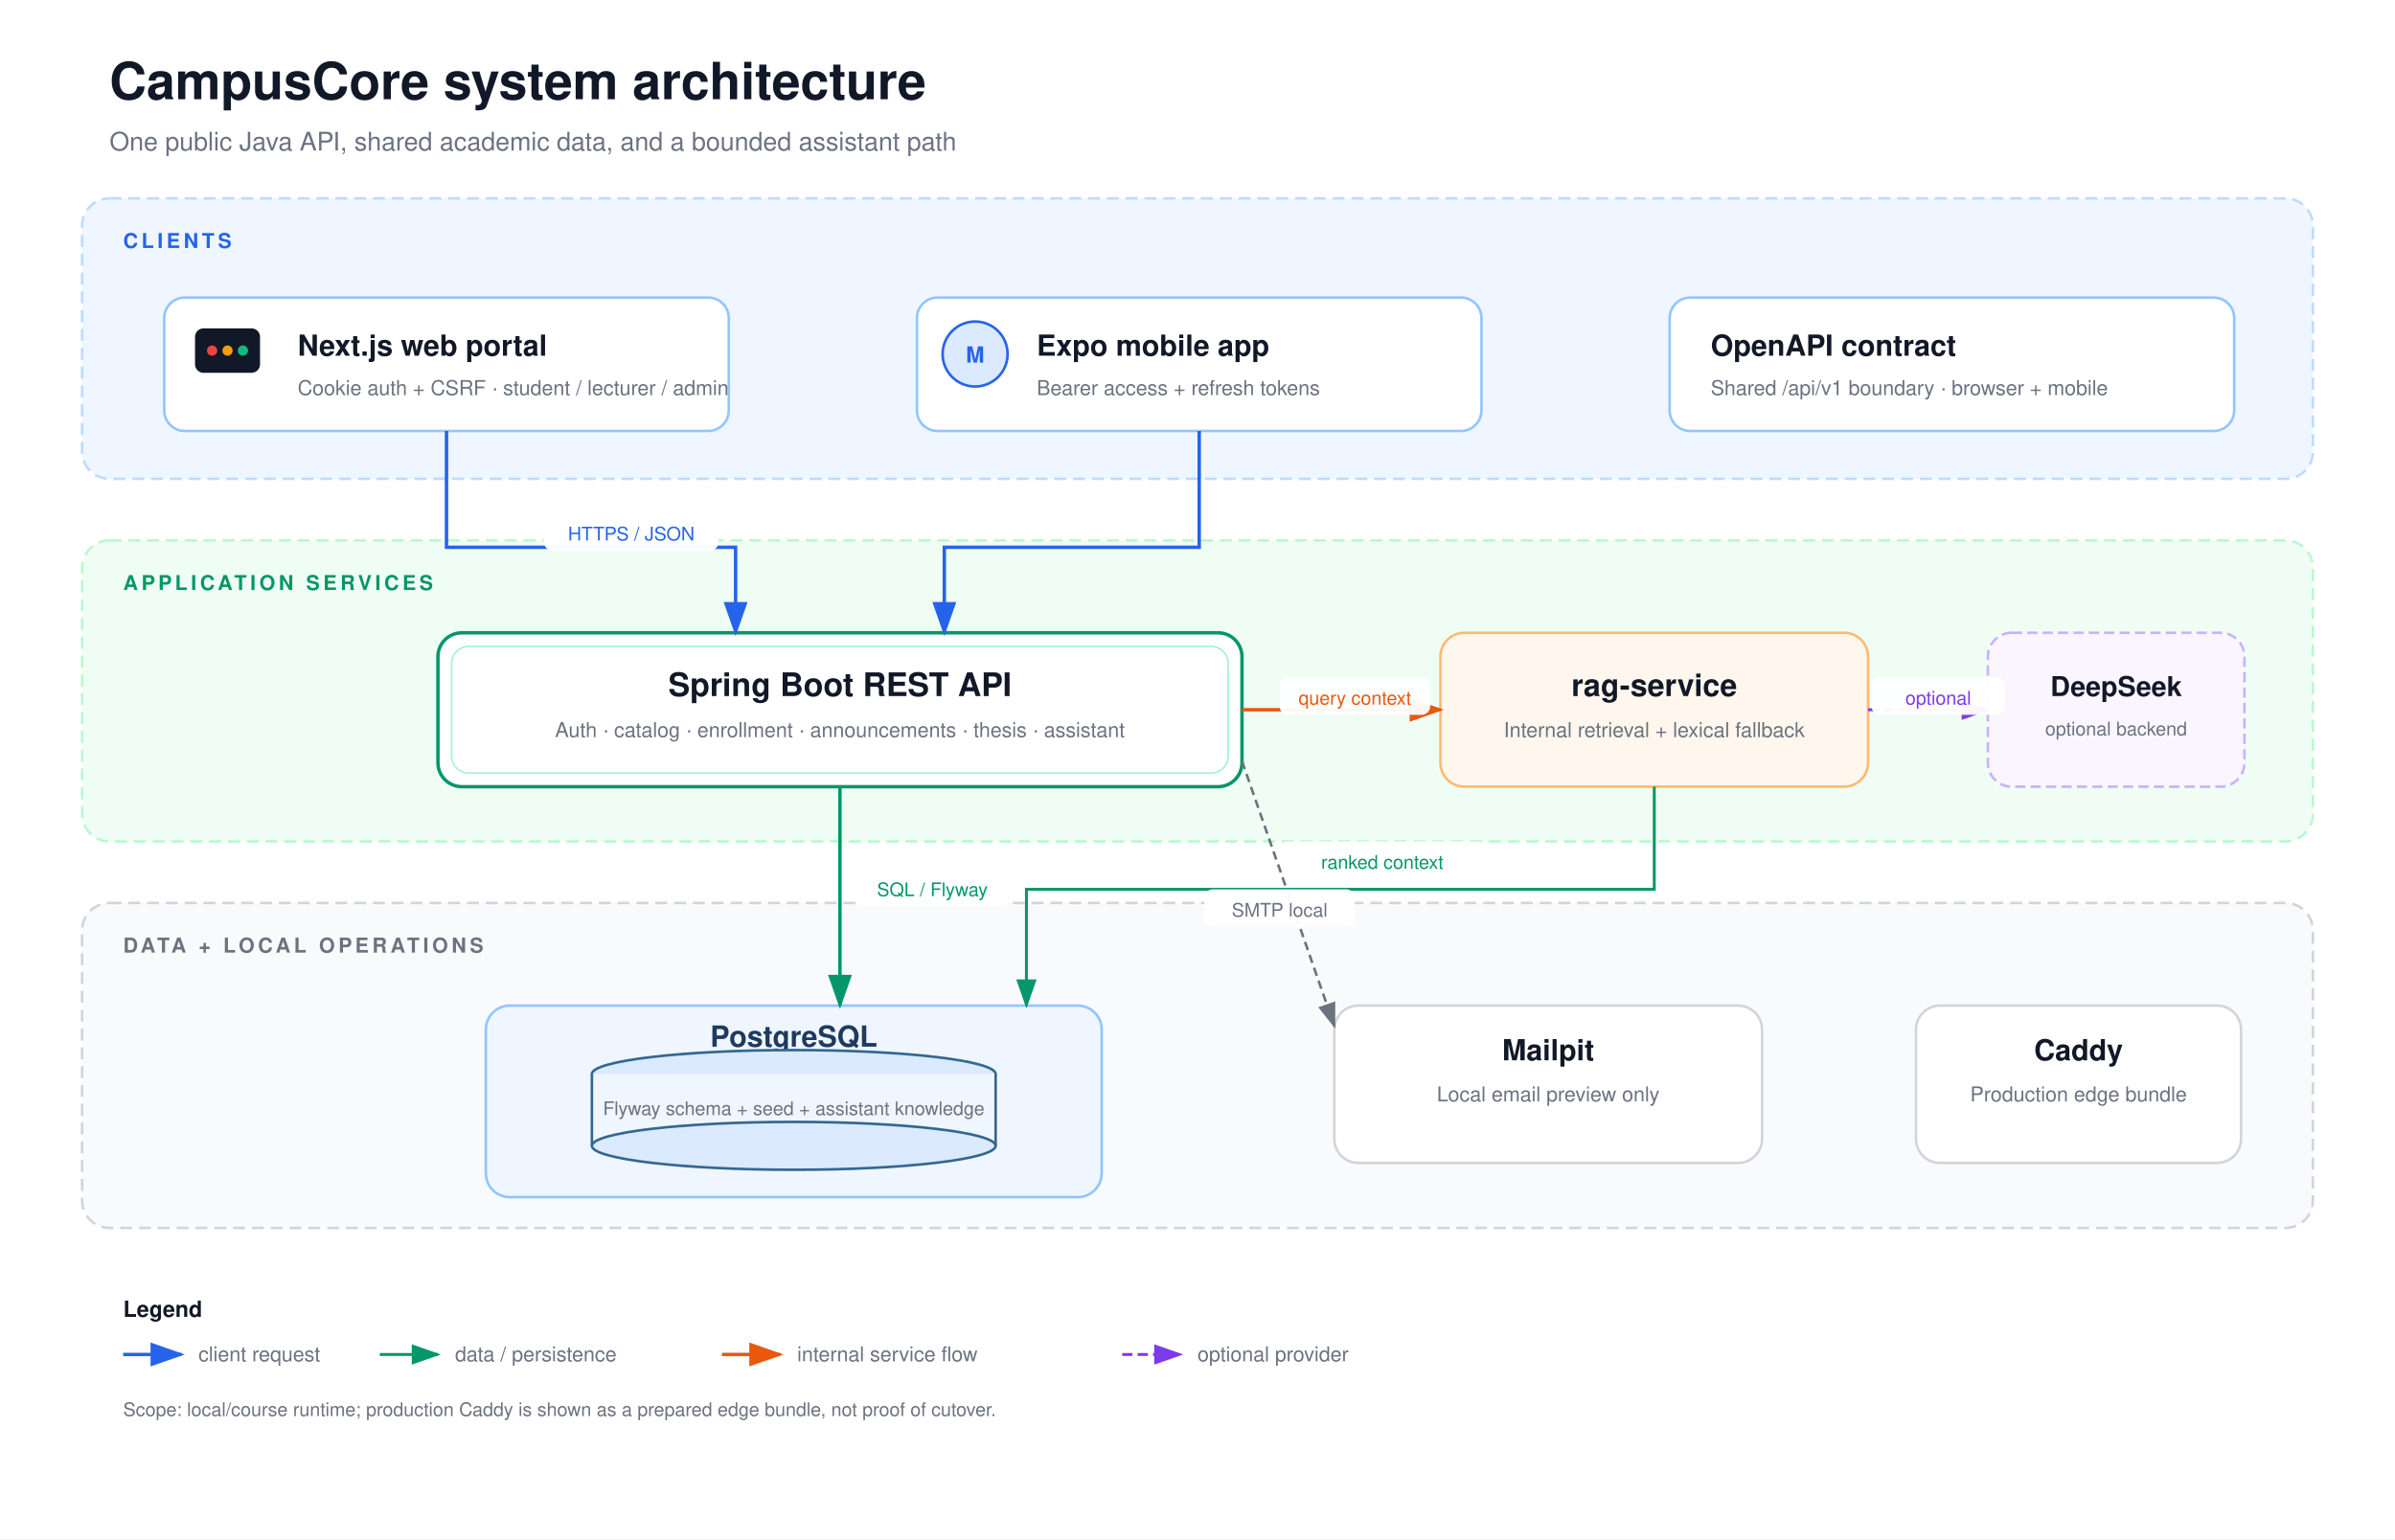
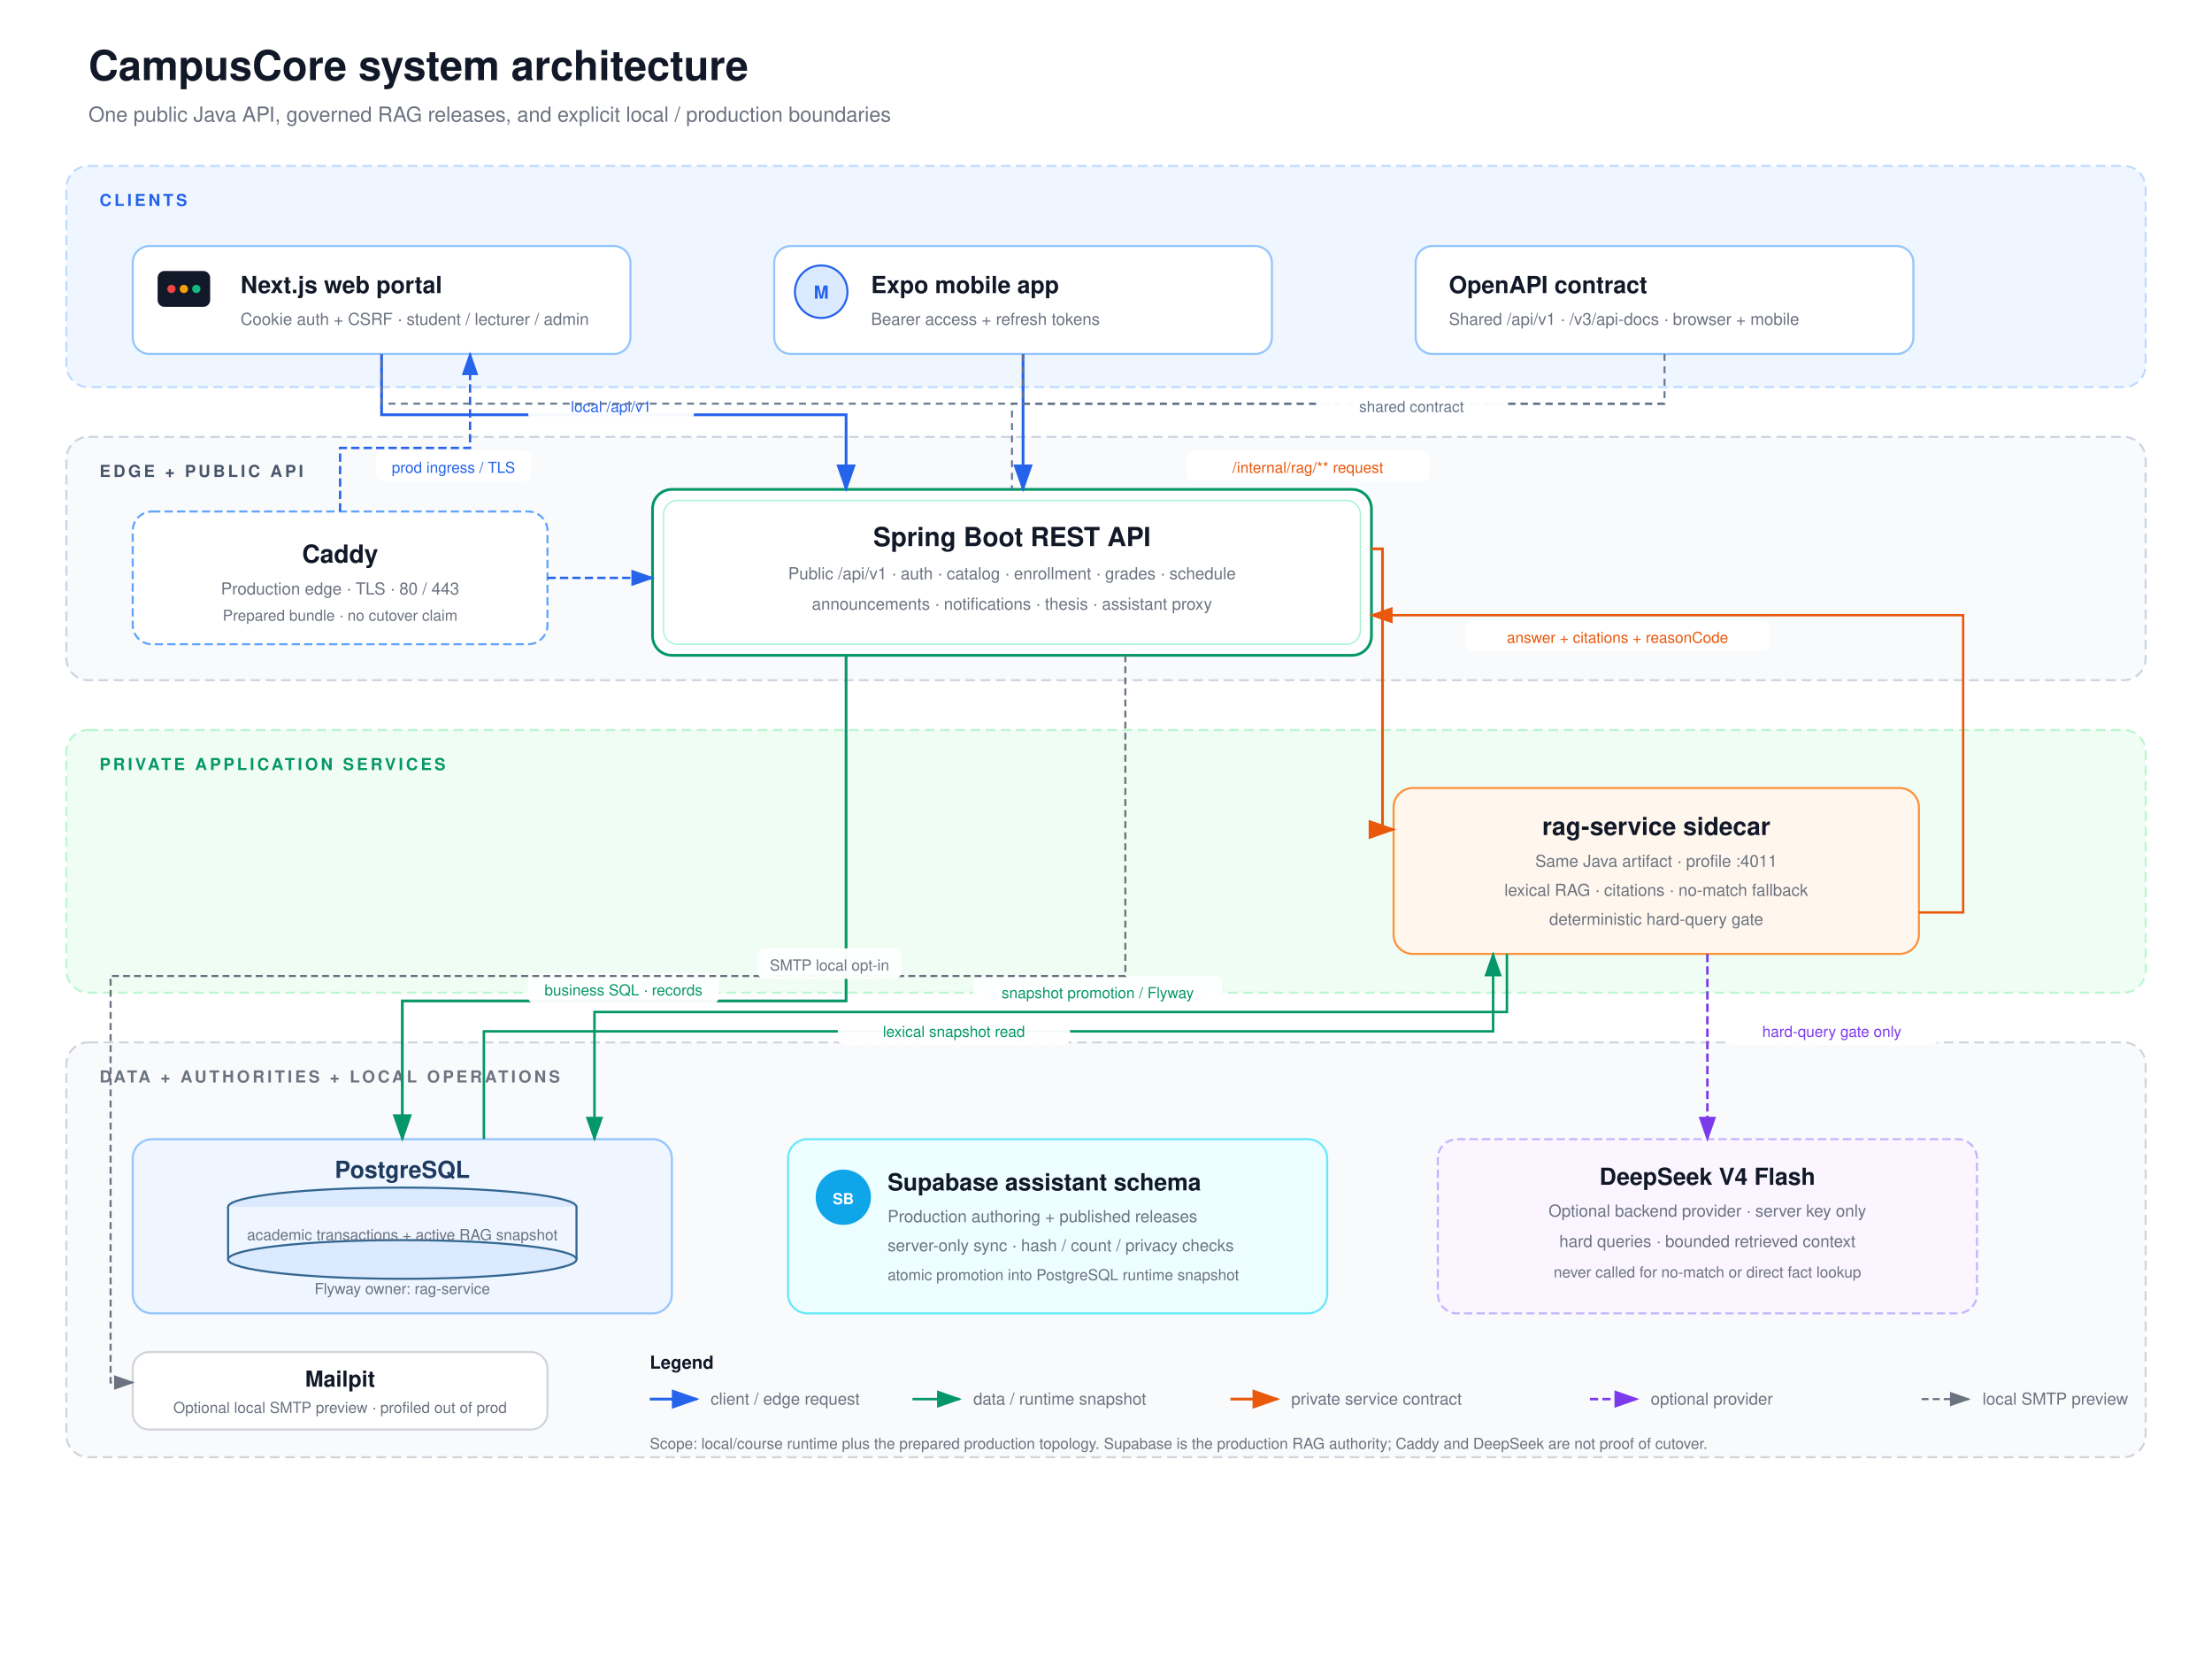
- <svg xmlns="http://www.w3.org/2000/svg" viewBox="0 0 1400 900" width="1400" height="900">
+ <svg xmlns="http://www.w3.org/2000/svg" viewBox="0 0 1600 1200" width="1600" height="1200">
  <style>
    text { font-family: 'Helvetica Neue', Helvetica, Arial, 'Microsoft YaHei', 'SimHei', sans-serif; }
  </style>
  <defs>
    <marker id="arrow-blue" markerWidth="10" markerHeight="7" refX="9" refY="3.5" orient="auto">
      <polygon points="0 0, 10 3.5, 0 7" fill="#2563eb" />
    </marker>
    <marker id="arrow-green" markerWidth="10" markerHeight="7" refX="9" refY="3.5" orient="auto">
      <polygon points="0 0, 10 3.5, 0 7" fill="#059669" />
    </marker>
    <marker id="arrow-orange" markerWidth="10" markerHeight="7" refX="9" refY="3.5" orient="auto">
      <polygon points="0 0, 10 3.5, 0 7" fill="#ea580c" />
    </marker>
    <marker id="arrow-purple" markerWidth="10" markerHeight="7" refX="9" refY="3.5" orient="auto">
      <polygon points="0 0, 10 3.5, 0 7" fill="#7c3aed" />
    </marker>
    <marker id="arrow-gray" markerWidth="10" markerHeight="7" refX="9" refY="3.5" orient="auto">
      <polygon points="0 0, 10 3.5, 0 7" fill="#6b7280" />
    </marker>
  </defs>
-   <rect width="1400" height="900" fill="#ffffff" />
+   <rect width="1600" height="1200" fill="#ffffff" />
  <text x="64" y="58" fill="#111827" font-size="30" font-weight="700">CampusCore system architecture</text>
-   <text x="64" y="88" fill="#6b7280" font-size="15">One public Java API, shared academic data, and a bounded assistant path</text>
-   <rect x="48" y="116" width="1304" height="164" rx="16" fill="#eff6ff" stroke="#bfdbfe" stroke-width="1.5" stroke-dasharray="7,4" />
-   <text x="72" y="145" fill="#2563eb" font-size="12" font-weight="700" letter-spacing="2">CLIENTS</text>
-   <rect x="96" y="174" width="330" height="78" rx="12" fill="#ffffff" stroke="#93c5fd" stroke-width="1.5" />
-   <rect x="114" y="192" width="38" height="26" rx="5" fill="#111827" />
-   <circle cx="124" cy="205" r="3" fill="#ef4444" />
-   <circle cx="133" cy="205" r="3" fill="#f59e0b" />
-   <circle cx="142" cy="205" r="3" fill="#10b981" />
-   <text x="174" y="208" fill="#111827" font-size="17" font-weight="600">Next.js web portal</text>
-   <text x="174" y="231" fill="#6b7280" font-size="12">Cookie auth + CSRF · student / lecturer / admin</text>
-   <rect x="536" y="174" width="330" height="78" rx="12" fill="#ffffff" stroke="#93c5fd" stroke-width="1.5" />
-   <circle cx="570" cy="207" r="19" fill="#dbeafe" stroke="#2563eb" stroke-width="1.5" />
-   <text x="570" y="212" text-anchor="middle" fill="#2563eb" font-size="13" font-weight="700">M</text>
-   <text x="606" y="208" fill="#111827" font-size="17" font-weight="600">Expo mobile app</text>
-   <text x="606" y="231" fill="#6b7280" font-size="12">Bearer access + refresh tokens</text>
-   <rect x="976" y="174" width="330" height="78" rx="12" fill="#ffffff" stroke="#93c5fd" stroke-width="1.5" />
-   <text x="1000" y="208" fill="#111827" font-size="17" font-weight="600">OpenAPI contract</text>
-   <text x="1000" y="231" fill="#6b7280" font-size="12">Shared /api/v1 boundary · browser + mobile</text>
-   <rect x="48" y="316" width="1304" height="176" rx="16" fill="#f0fdf4" stroke="#bbf7d0" stroke-width="1.5" stroke-dasharray="7,4" />
-   <text x="72" y="345" fill="#059669" font-size="12" font-weight="700" letter-spacing="2">APPLICATION SERVICES</text>
-   <rect x="256" y="370" width="470" height="90" rx="14" fill="#ffffff" stroke="#059669" stroke-width="2" />
-   <rect x="264" y="378" width="454" height="74" rx="10" fill="none" stroke="#a7f3d0" stroke-width="1" />
-   <text x="491" y="407" text-anchor="middle" fill="#111827" font-size="19" font-weight="700">Spring Boot REST API</text>
-   <text x="491" y="431" text-anchor="middle" fill="#6b7280" font-size="12">Auth · catalog · enrollment · announcements · thesis · assistant</text>
-   <rect x="842" y="370" width="250" height="90" rx="14" fill="#fff7ed" stroke="#fdba74" stroke-width="1.5" />
-   <text x="967" y="407" text-anchor="middle" fill="#111827" font-size="18" font-weight="700">rag-service</text>
-   <text x="967" y="431" text-anchor="middle" fill="#6b7280" font-size="12">Internal retrieval + lexical fallback</text>
-   <rect x="1162" y="370" width="150" height="90" rx="14" fill="#faf5ff" stroke="#c4b5fd" stroke-width="1.5" stroke-dasharray="6,3" />
-   <text x="1237" y="407" text-anchor="middle" fill="#111827" font-size="16" font-weight="700">DeepSeek</text>
-   <text x="1237" y="430" text-anchor="middle" fill="#6b7280" font-size="11">optional backend</text>
-   <rect x="48" y="528" width="1304" height="190" rx="16" fill="#f9fafb" stroke="#d1d5db" stroke-width="1.5" stroke-dasharray="7,4" />
-   <text x="72" y="557" fill="#6b7280" font-size="12" font-weight="700" letter-spacing="2">DATA + LOCAL OPERATIONS</text>
-   <rect x="284" y="588" width="360" height="112" rx="14" fill="#eff6ff" stroke="#93c5fd" stroke-width="1.5" />
-   <text x="464" y="612" text-anchor="middle" fill="#1e3a5f" font-size="17" font-weight="700">PostgreSQL</text>
-   <ellipse cx="464" cy="628" rx="118" ry="14" fill="#dbeafe" stroke="#336791" stroke-width="1.5" />
-   <rect x="346" y="628" width="236" height="42" fill="#eff6ff" />
-   <line x1="346" y1="628" x2="346" y2="670" stroke="#336791" stroke-width="1.5" />
-   <line x1="582" y1="628" x2="582" y2="670" stroke="#336791" stroke-width="1.5" />
-   <ellipse cx="464" cy="670" rx="118" ry="14" fill="#dbeafe" stroke="#336791" stroke-width="1.5" />
-   <text x="464" y="652" text-anchor="middle" fill="#6b7280" font-size="11">Flyway schema + seed + assistant knowledge</text>
-   <rect x="780" y="588" width="250" height="92" rx="14" fill="#ffffff" stroke="#d1d5db" stroke-width="1.5" />
-   <text x="905" y="620" text-anchor="middle" fill="#111827" font-size="17" font-weight="700">Mailpit</text>
-   <text x="905" y="644" text-anchor="middle" fill="#6b7280" font-size="12">Local email preview only</text>
-   <rect x="1120" y="588" width="190" height="92" rx="14" fill="#ffffff" stroke="#d1d5db" stroke-width="1.5" />
-   <text x="1215" y="620" text-anchor="middle" fill="#111827" font-size="17" font-weight="700">Caddy</text>
-   <text x="1215" y="644" text-anchor="middle" fill="#6b7280" font-size="12">Production edge bundle</text>
-   <path d="M 261 252 L 261 320 L 430 320 L 430 370" fill="none" stroke="#2563eb" stroke-width="2" marker-end="url(#arrow-blue)" />
-   <path d="M 701 252 L 701 320 L 552 320 L 552 370" fill="none" stroke="#2563eb" stroke-width="2" marker-end="url(#arrow-blue)" />
-   <rect x="318" y="300" width="102" height="22" rx="5" fill="#ffffff" opacity="0.96" />
-   <text x="369" y="316" text-anchor="middle" fill="#2563eb" font-size="11">HTTPS / JSON</text>
-   <path d="M 726 415 L 842 415" fill="none" stroke="#ea580c" stroke-width="2" marker-end="url(#arrow-orange)" />
-   <rect x="748" y="396" width="88" height="22" rx="5" fill="#ffffff" opacity="0.96" />
-   <text x="792" y="412" text-anchor="middle" fill="#ea580c" font-size="11">query context</text>
-   <path d="M 1092 415 L 1162 415" fill="none" stroke="#7c3aed" stroke-width="1.7" stroke-dasharray="6,3" marker-end="url(#arrow-purple)" />
-   <rect x="1094" y="396" width="78" height="22" rx="5" fill="#ffffff" opacity="0.96" />
-   <text x="1133" y="412" text-anchor="middle" fill="#7c3aed" font-size="11">optional</text>
-   <path d="M 491 460 L 491 588" fill="none" stroke="#059669" stroke-width="2" marker-end="url(#arrow-green)" />
-   <rect x="500" y="508" width="90" height="22" rx="5" fill="#ffffff" opacity="0.96" />
-   <text x="545" y="524" text-anchor="middle" fill="#059669" font-size="11">SQL / Flyway</text>
-   <path d="M 967 460 L 967 520 L 600 520 L 600 588" fill="none" stroke="#059669" stroke-width="1.7" marker-end="url(#arrow-green)" />
-   <rect x="748" y="492" width="120" height="22" rx="5" fill="#ffffff" opacity="0.96" />
-   <text x="808" y="508" text-anchor="middle" fill="#059669" font-size="11">ranked context</text>
-   <path d="M 726 445 L 780 600" fill="none" stroke="#6b7280" stroke-width="1.5" stroke-dasharray="5,3" marker-end="url(#arrow-gray)" />
-   <rect x="704" y="520" width="88" height="22" rx="5" fill="#ffffff" opacity="0.96" />
-   <text x="748" y="536" text-anchor="middle" fill="#6b7280" font-size="11">SMTP local</text>
-   <g transform="translate(72, 770)">
+   <text x="64" y="88" fill="#6b7280" font-size="15">One public Java API, governed RAG releases, and explicit local / production boundaries</text>
+   <rect x="48" y="120" width="1504" height="160" rx="16" fill="#eff6ff" stroke="#bfdbfe" stroke-width="1.5" stroke-dasharray="7,4" />
+   <text x="72" y="149" fill="#2563eb" font-size="12" font-weight="700" letter-spacing="2">CLIENTS</text>
+   <rect x="96" y="178" width="360" height="78" rx="12" fill="#ffffff" stroke="#93c5fd" stroke-width="1.5" />
+   <rect x="114" y="196" width="38" height="26" rx="5" fill="#111827" />
+   <circle cx="124" cy="209" r="3" fill="#ef4444" />
+   <circle cx="133" cy="209" r="3" fill="#f59e0b" />
+   <circle cx="142" cy="209" r="3" fill="#10b981" />
+   <text x="174" y="212" fill="#111827" font-size="17" font-weight="600">Next.js web portal</text>
+   <text x="174" y="235" fill="#6b7280" font-size="12">Cookie auth + CSRF · student / lecturer / admin</text>
+   <rect x="560" y="178" width="360" height="78" rx="12" fill="#ffffff" stroke="#93c5fd" stroke-width="1.5" />
+   <circle cx="594" cy="211" r="19" fill="#dbeafe" stroke="#2563eb" stroke-width="1.5" />
+   <text x="594" y="216" text-anchor="middle" fill="#2563eb" font-size="13" font-weight="700">M</text>
+   <text x="630" y="212" fill="#111827" font-size="17" font-weight="600">Expo mobile app</text>
+   <text x="630" y="235" fill="#6b7280" font-size="12">Bearer access + refresh tokens</text>
+   <rect x="1024" y="178" width="360" height="78" rx="12" fill="#ffffff" stroke="#93c5fd" stroke-width="1.5" />
+   <text x="1048" y="212" fill="#111827" font-size="17" font-weight="600">OpenAPI contract</text>
+   <text x="1048" y="235" fill="#6b7280" font-size="12">Shared /api/v1 · /v3/api-docs · browser + mobile</text>
+   <rect x="48" y="316" width="1504" height="176" rx="16" fill="#f8fafc" stroke="#cbd5e1" stroke-width="1.5" stroke-dasharray="7,4" />
+   <text x="72" y="345" fill="#475569" font-size="12" font-weight="700" letter-spacing="2">EDGE + PUBLIC API</text>
+   <rect x="96" y="370" width="300" height="96" rx="14" fill="#ffffff" stroke="#60a5fa" stroke-width="1.5" stroke-dasharray="6,3" />
+   <text x="246" y="407" text-anchor="middle" fill="#111827" font-size="18" font-weight="700">Caddy</text>
+   <text x="246" y="430" text-anchor="middle" fill="#6b7280" font-size="12">Production edge · TLS · 80 / 443</text>
+   <text x="246" y="449" text-anchor="middle" fill="#6b7280" font-size="11">Prepared bundle · no cutover claim</text>
+   <rect x="472" y="354" width="520" height="120" rx="14" fill="#ffffff" stroke="#059669" stroke-width="2" />
+   <rect x="480" y="362" width="504" height="104" rx="10" fill="none" stroke="#a7f3d0" stroke-width="1" />
+   <text x="732" y="395" text-anchor="middle" fill="#111827" font-size="19" font-weight="700">Spring Boot REST API</text>
+   <text x="732" y="419" text-anchor="middle" fill="#6b7280" font-size="12">Public /api/v1 · auth · catalog · enrollment · grades · schedule</text>
+   <text x="732" y="441" text-anchor="middle" fill="#6b7280" font-size="12">announcements · notifications · thesis · assistant proxy</text>
+   <rect x="48" y="528" width="1504" height="190" rx="16" fill="#f0fdf4" stroke="#bbf7d0" stroke-width="1.5" stroke-dasharray="7,4" />
+   <text x="72" y="557" fill="#059669" font-size="12" font-weight="700" letter-spacing="2">PRIVATE APPLICATION SERVICES</text>
+   <rect x="1008" y="570" width="380" height="120" rx="14" fill="#fff7ed" stroke="#fb923c" stroke-width="1.5" />
+   <text x="1198" y="604" text-anchor="middle" fill="#111827" font-size="18" font-weight="700">rag-service sidecar</text>
+   <text x="1198" y="627" text-anchor="middle" fill="#6b7280" font-size="12">Same Java artifact · profile :4011</text>
+   <text x="1198" y="648" text-anchor="middle" fill="#6b7280" font-size="12">lexical RAG · citations · no-match fallback</text>
+   <text x="1198" y="669" text-anchor="middle" fill="#6b7280" font-size="12">deterministic hard-query gate</text>
+   <rect x="48" y="754" width="1504" height="300" rx="16" fill="#f9fafb" stroke="#d1d5db" stroke-width="1.5" stroke-dasharray="7,4" />
+   <text x="72" y="783" fill="#6b7280" font-size="12" font-weight="700" letter-spacing="2">DATA + AUTHORITIES + LOCAL OPERATIONS</text>
+   <rect x="96" y="824" width="390" height="126" rx="14" fill="#eff6ff" stroke="#93c5fd" stroke-width="1.5" />
+   <text x="291" y="852" text-anchor="middle" fill="#1e3a5f" font-size="17" font-weight="700">PostgreSQL</text>
+   <ellipse cx="291" cy="873" rx="126" ry="14" fill="#dbeafe" stroke="#336791" stroke-width="1.5" />
+   <rect x="165" y="873" width="252" height="38" fill="#eff6ff" />
+   <line x1="165" y1="873" x2="165" y2="911" stroke="#336791" stroke-width="1.5" />
+   <line x1="417" y1="873" x2="417" y2="911" stroke="#336791" stroke-width="1.5" />
+   <ellipse cx="291" cy="911" rx="126" ry="14" fill="#dbeafe" stroke="#336791" stroke-width="1.5" />
+   <text x="291" y="897" text-anchor="middle" fill="#6b7280" font-size="11">academic transactions + active RAG snapshot</text>
+   <text x="291" y="936" text-anchor="middle" fill="#6b7280" font-size="11">Flyway owner: rag-service</text>
+   <rect x="570" y="824" width="390" height="126" rx="14" fill="#ecfeff" stroke="#67e8f9" stroke-width="1.5" />
+   <circle cx="610" cy="866" r="20" fill="#0ea5e9" />
+   <text x="610" y="871" text-anchor="middle" fill="#ffffff" font-size="11" font-weight="700">SB</text>
+   <text x="642" y="861" fill="#111827" font-size="17" font-weight="700">Supabase assistant schema</text>
+   <text x="642" y="884" fill="#6b7280" font-size="12">Production authoring + published releases</text>
+   <text x="642" y="905" fill="#6b7280" font-size="12">server-only sync · hash / count / privacy checks</text>
+   <text x="642" y="926" fill="#6b7280" font-size="11">atomic promotion into PostgreSQL runtime snapshot</text>
+   <rect x="1040" y="824" width="390" height="126" rx="14" fill="#faf5ff" stroke="#c4b5fd" stroke-width="1.5" stroke-dasharray="6,3" />
+   <text x="1235" y="857" text-anchor="middle" fill="#111827" font-size="17" font-weight="700">DeepSeek V4 Flash</text>
+   <text x="1235" y="880" text-anchor="middle" fill="#6b7280" font-size="12">Optional backend provider · server key only</text>
+   <text x="1235" y="902" text-anchor="middle" fill="#6b7280" font-size="12">hard queries · bounded retrieved context</text>
+   <text x="1235" y="924" text-anchor="middle" fill="#6b7280" font-size="11">never called for no-match or direct fact lookup</text>
+   <rect x="96" y="978" width="300" height="56" rx="12" fill="#ffffff" stroke="#d1d5db" stroke-width="1.5" />
+   <text x="246" y="1003" text-anchor="middle" fill="#111827" font-size="16" font-weight="700">Mailpit</text>
+   <text x="246" y="1022" text-anchor="middle" fill="#6b7280" font-size="11">Optional local SMTP preview · profiled out of prod</text>
+   <path d="M 276 256 L 276 300 L 612 300 L 612 354" fill="none" stroke="#2563eb" stroke-width="2" marker-end="url(#arrow-blue)" />
+   <path d="M 740 256 L 740 354" fill="none" stroke="#2563eb" stroke-width="2" marker-end="url(#arrow-blue)" />
+   <rect x="382" y="282" width="120" height="22" rx="5" fill="#ffffff" opacity="0.96" />
+   <text x="442" y="298" text-anchor="middle" fill="#2563eb" font-size="11">local /api/v1</text>
+   <path d="M 246 370 L 246 324 L 340 324 L 340 256" fill="none" stroke="#2563eb" stroke-width="1.7" stroke-dasharray="6,3" marker-end="url(#arrow-blue)" />
+   <path d="M 396 418 L 472 418" fill="none" stroke="#2563eb" stroke-width="1.7" stroke-dasharray="6,3" marker-end="url(#arrow-blue)" />
+   <rect x="272" y="326" width="112" height="22" rx="5" fill="#ffffff" opacity="0.96" />
+   <text x="328" y="342" text-anchor="middle" fill="#2563eb" font-size="11">prod ingress / TLS</text>
+   <path d="M 1204 256 L 1204 292 L 732 292 L 732 354" fill="none" stroke="#64748b" stroke-width="1.4" stroke-dasharray="5,4" />
+   <path d="M 1204 292 L 276 292 L 276 256" fill="none" stroke="#64748b" stroke-width="1.4" stroke-dasharray="5,4" />
+   <path d="M 1204 292 L 740 292 L 740 256" fill="none" stroke="#64748b" stroke-width="1.4" stroke-dasharray="5,4" />
+   <rect x="952" y="282" width="138" height="22" rx="5" fill="#ffffff" opacity="0.96" />
+   <text x="1021" y="298" text-anchor="middle" fill="#64748b" font-size="11">shared contract</text>
+   <path d="M 992 397 L 1000 397 L 1000 600 L 1008 600" fill="none" stroke="#ea580c" stroke-width="2" marker-end="url(#arrow-orange)" />
+   <path d="M 1388 660 L 1420 660 L 1420 445 L 992 445" fill="none" stroke="#ea580c" stroke-width="1.7" marker-end="url(#arrow-orange)" />
+   <rect x="858" y="326" width="176" height="22" rx="5" fill="#ffffff" opacity="0.96" />
+   <text x="946" y="342" text-anchor="middle" fill="#ea580c" font-size="11">/internal/rag/** request</text>
+   <rect x="1060" y="449" width="220" height="22" rx="5" fill="#ffffff" opacity="0.96" />
+   <text x="1170" y="465" text-anchor="middle" fill="#ea580c" font-size="11">answer + citations + reasonCode</text>
+   <path d="M 612 474 L 612 724 L 291 724 L 291 824" fill="none" stroke="#059669" stroke-width="2" marker-end="url(#arrow-green)" />
+   <rect x="382" y="704" width="138" height="22" rx="5" fill="#ffffff" opacity="0.96" />
+   <text x="451" y="720" text-anchor="middle" fill="#059669" font-size="11">business SQL · records</text>
+   <path d="M 1090 690 L 1090 732 L 430 732 L 430 824" fill="none" stroke="#059669" stroke-width="1.8" marker-end="url(#arrow-green)" />
+   <rect x="704" y="706" width="180" height="22" rx="5" fill="#ffffff" opacity="0.96" />
+   <text x="794" y="722" text-anchor="middle" fill="#059669" font-size="11">snapshot promotion / Flyway</text>
+   <path d="M 350 824 L 350 746 L 1080 746 L 1080 690" fill="none" stroke="#059669" stroke-width="1.8" marker-end="url(#arrow-green)" />
+   <rect x="606" y="734" width="168" height="22" rx="5" fill="#ffffff" opacity="0.96" />
+   <text x="690" y="750" text-anchor="middle" fill="#059669" font-size="11">lexical snapshot read</text>
+   <path d="M 1235 690 L 1235 824" fill="none" stroke="#7c3aed" stroke-width="1.8" stroke-dasharray="6,3" marker-end="url(#arrow-purple)" />
+   <rect x="1248" y="734" width="154" height="22" rx="5" fill="#ffffff" opacity="0.96" />
+   <text x="1325" y="750" text-anchor="middle" fill="#7c3aed" font-size="11">hard-query gate only</text>
+   <path d="M 814 474 L 814 706 L 80 706 L 80 1000 L 96 1000" fill="none" stroke="#6b7280" stroke-width="1.5" stroke-dasharray="5,3" marker-end="url(#arrow-gray)" />
+   <rect x="548" y="686" width="104" height="22" rx="5" fill="#ffffff" opacity="0.96" />
+   <text x="600" y="702" text-anchor="middle" fill="#6b7280" font-size="11">SMTP local opt-in</text>
+   <g transform="translate(470, 990)">
    <text x="0" y="0" fill="#111827" font-size="13" font-weight="700">Legend</text>
    <line x1="0" y1="22" x2="34" y2="22" stroke="#2563eb" stroke-width="2" marker-end="url(#arrow-blue)" />
-     <text x="44" y="26" fill="#6b7280" font-size="12">client request</text>
-     <line x1="150" y1="22" x2="184" y2="22" stroke="#059669" stroke-width="1.7" marker-end="url(#arrow-green)" />
-     <text x="194" y="26" fill="#6b7280" font-size="12">data / persistence</text>
-     <line x1="350" y1="22" x2="384" y2="22" stroke="#ea580c" stroke-width="2" marker-end="url(#arrow-orange)" />
-     <text x="394" y="26" fill="#6b7280" font-size="12">internal service flow</text>
-     <line x1="584" y1="22" x2="618" y2="22" stroke="#7c3aed" stroke-width="1.7" stroke-dasharray="6,3" marker-end="url(#arrow-purple)" />
-     <text x="628" y="26" fill="#6b7280" font-size="12">optional provider</text>
-     <text x="0" y="58" fill="#6b7280" font-size="11">Scope: local/course runtime; production Caddy is shown as a prepared edge bundle, not proof of cutover.</text>
+     <text x="44" y="26" fill="#6b7280" font-size="12">client / edge request</text>
+     <line x1="190" y1="22" x2="224" y2="22" stroke="#059669" stroke-width="1.8" marker-end="url(#arrow-green)" />
+     <text x="234" y="26" fill="#6b7280" font-size="12">data / runtime snapshot</text>
+     <line x1="420" y1="22" x2="454" y2="22" stroke="#ea580c" stroke-width="2" marker-end="url(#arrow-orange)" />
+     <text x="464" y="26" fill="#6b7280" font-size="12">private service contract</text>
+     <line x1="680" y1="22" x2="714" y2="22" stroke="#7c3aed" stroke-width="1.8" stroke-dasharray="6,3" marker-end="url(#arrow-purple)" />
+     <text x="724" y="26" fill="#6b7280" font-size="12">optional provider</text>
+     <line x1="920" y1="22" x2="954" y2="22" stroke="#6b7280" stroke-width="1.5" stroke-dasharray="5,3" marker-end="url(#arrow-gray)" />
+     <text x="964" y="26" fill="#6b7280" font-size="12">local SMTP preview</text>
+     <text x="0" y="58" fill="#6b7280" font-size="11">Scope: local/course runtime plus the prepared production topology. Supabase is the production RAG authority; Caddy and DeepSeek are not proof of cutover.</text>
  </g>
</svg>
